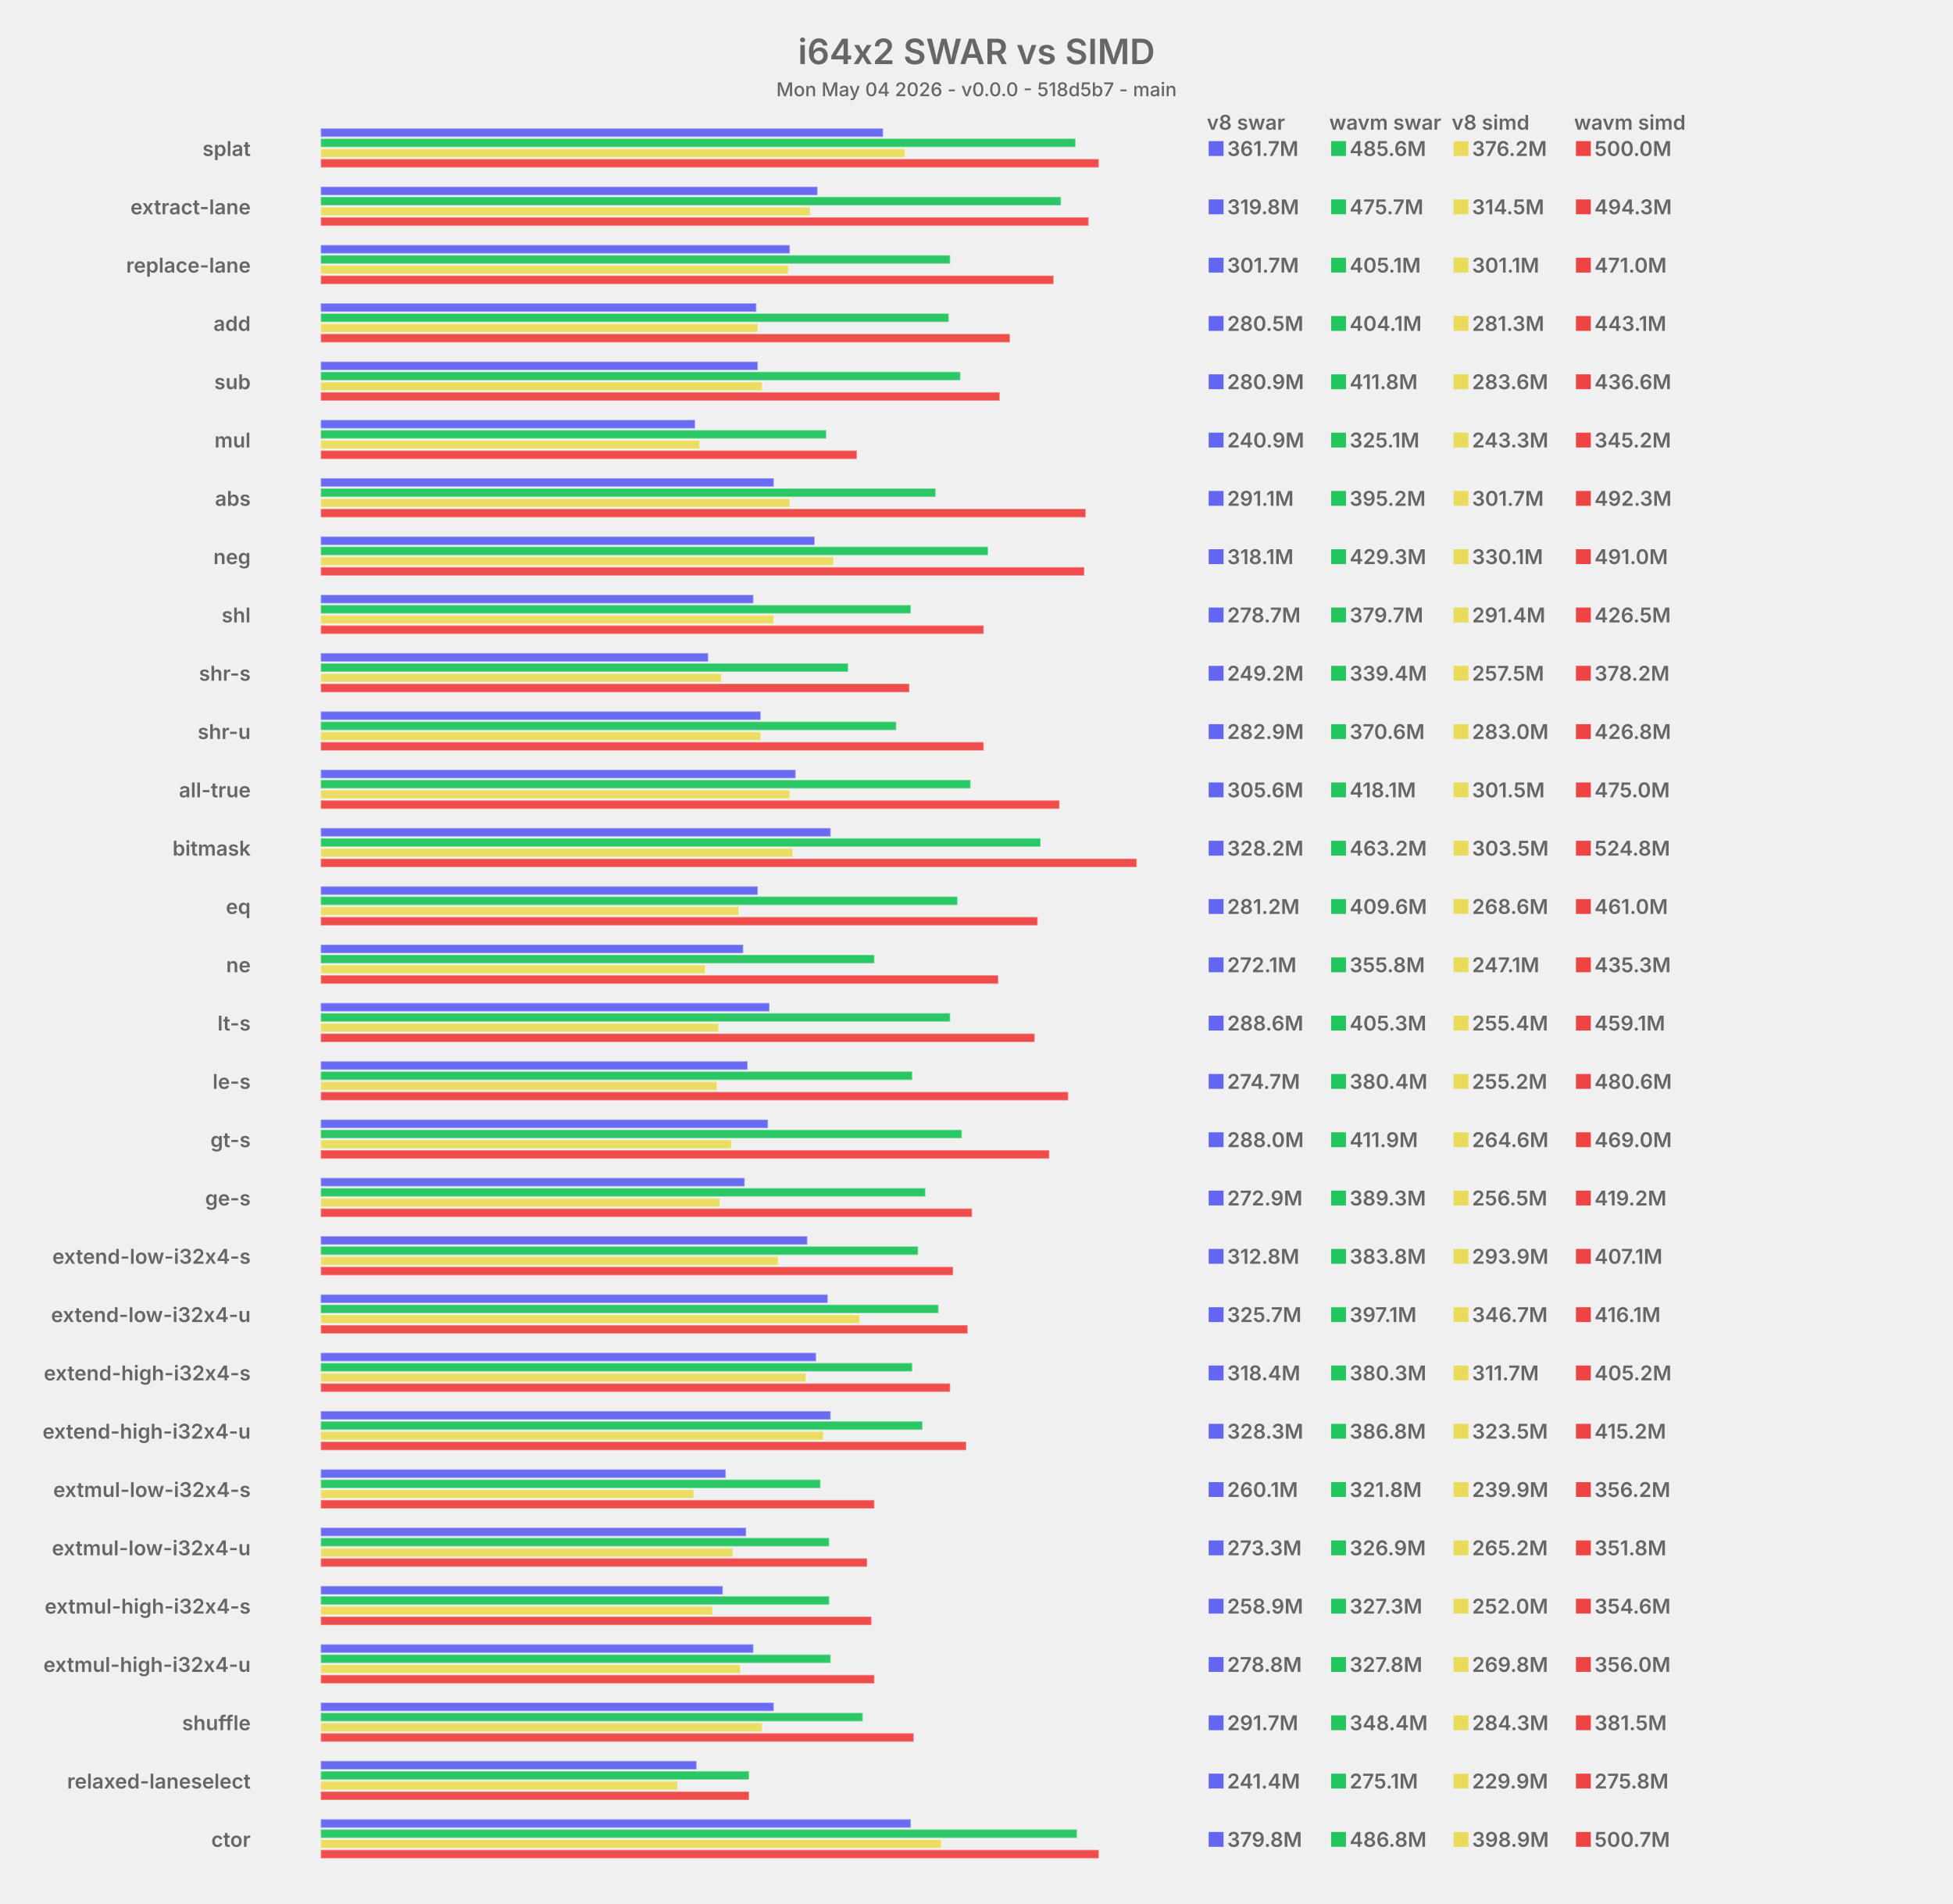
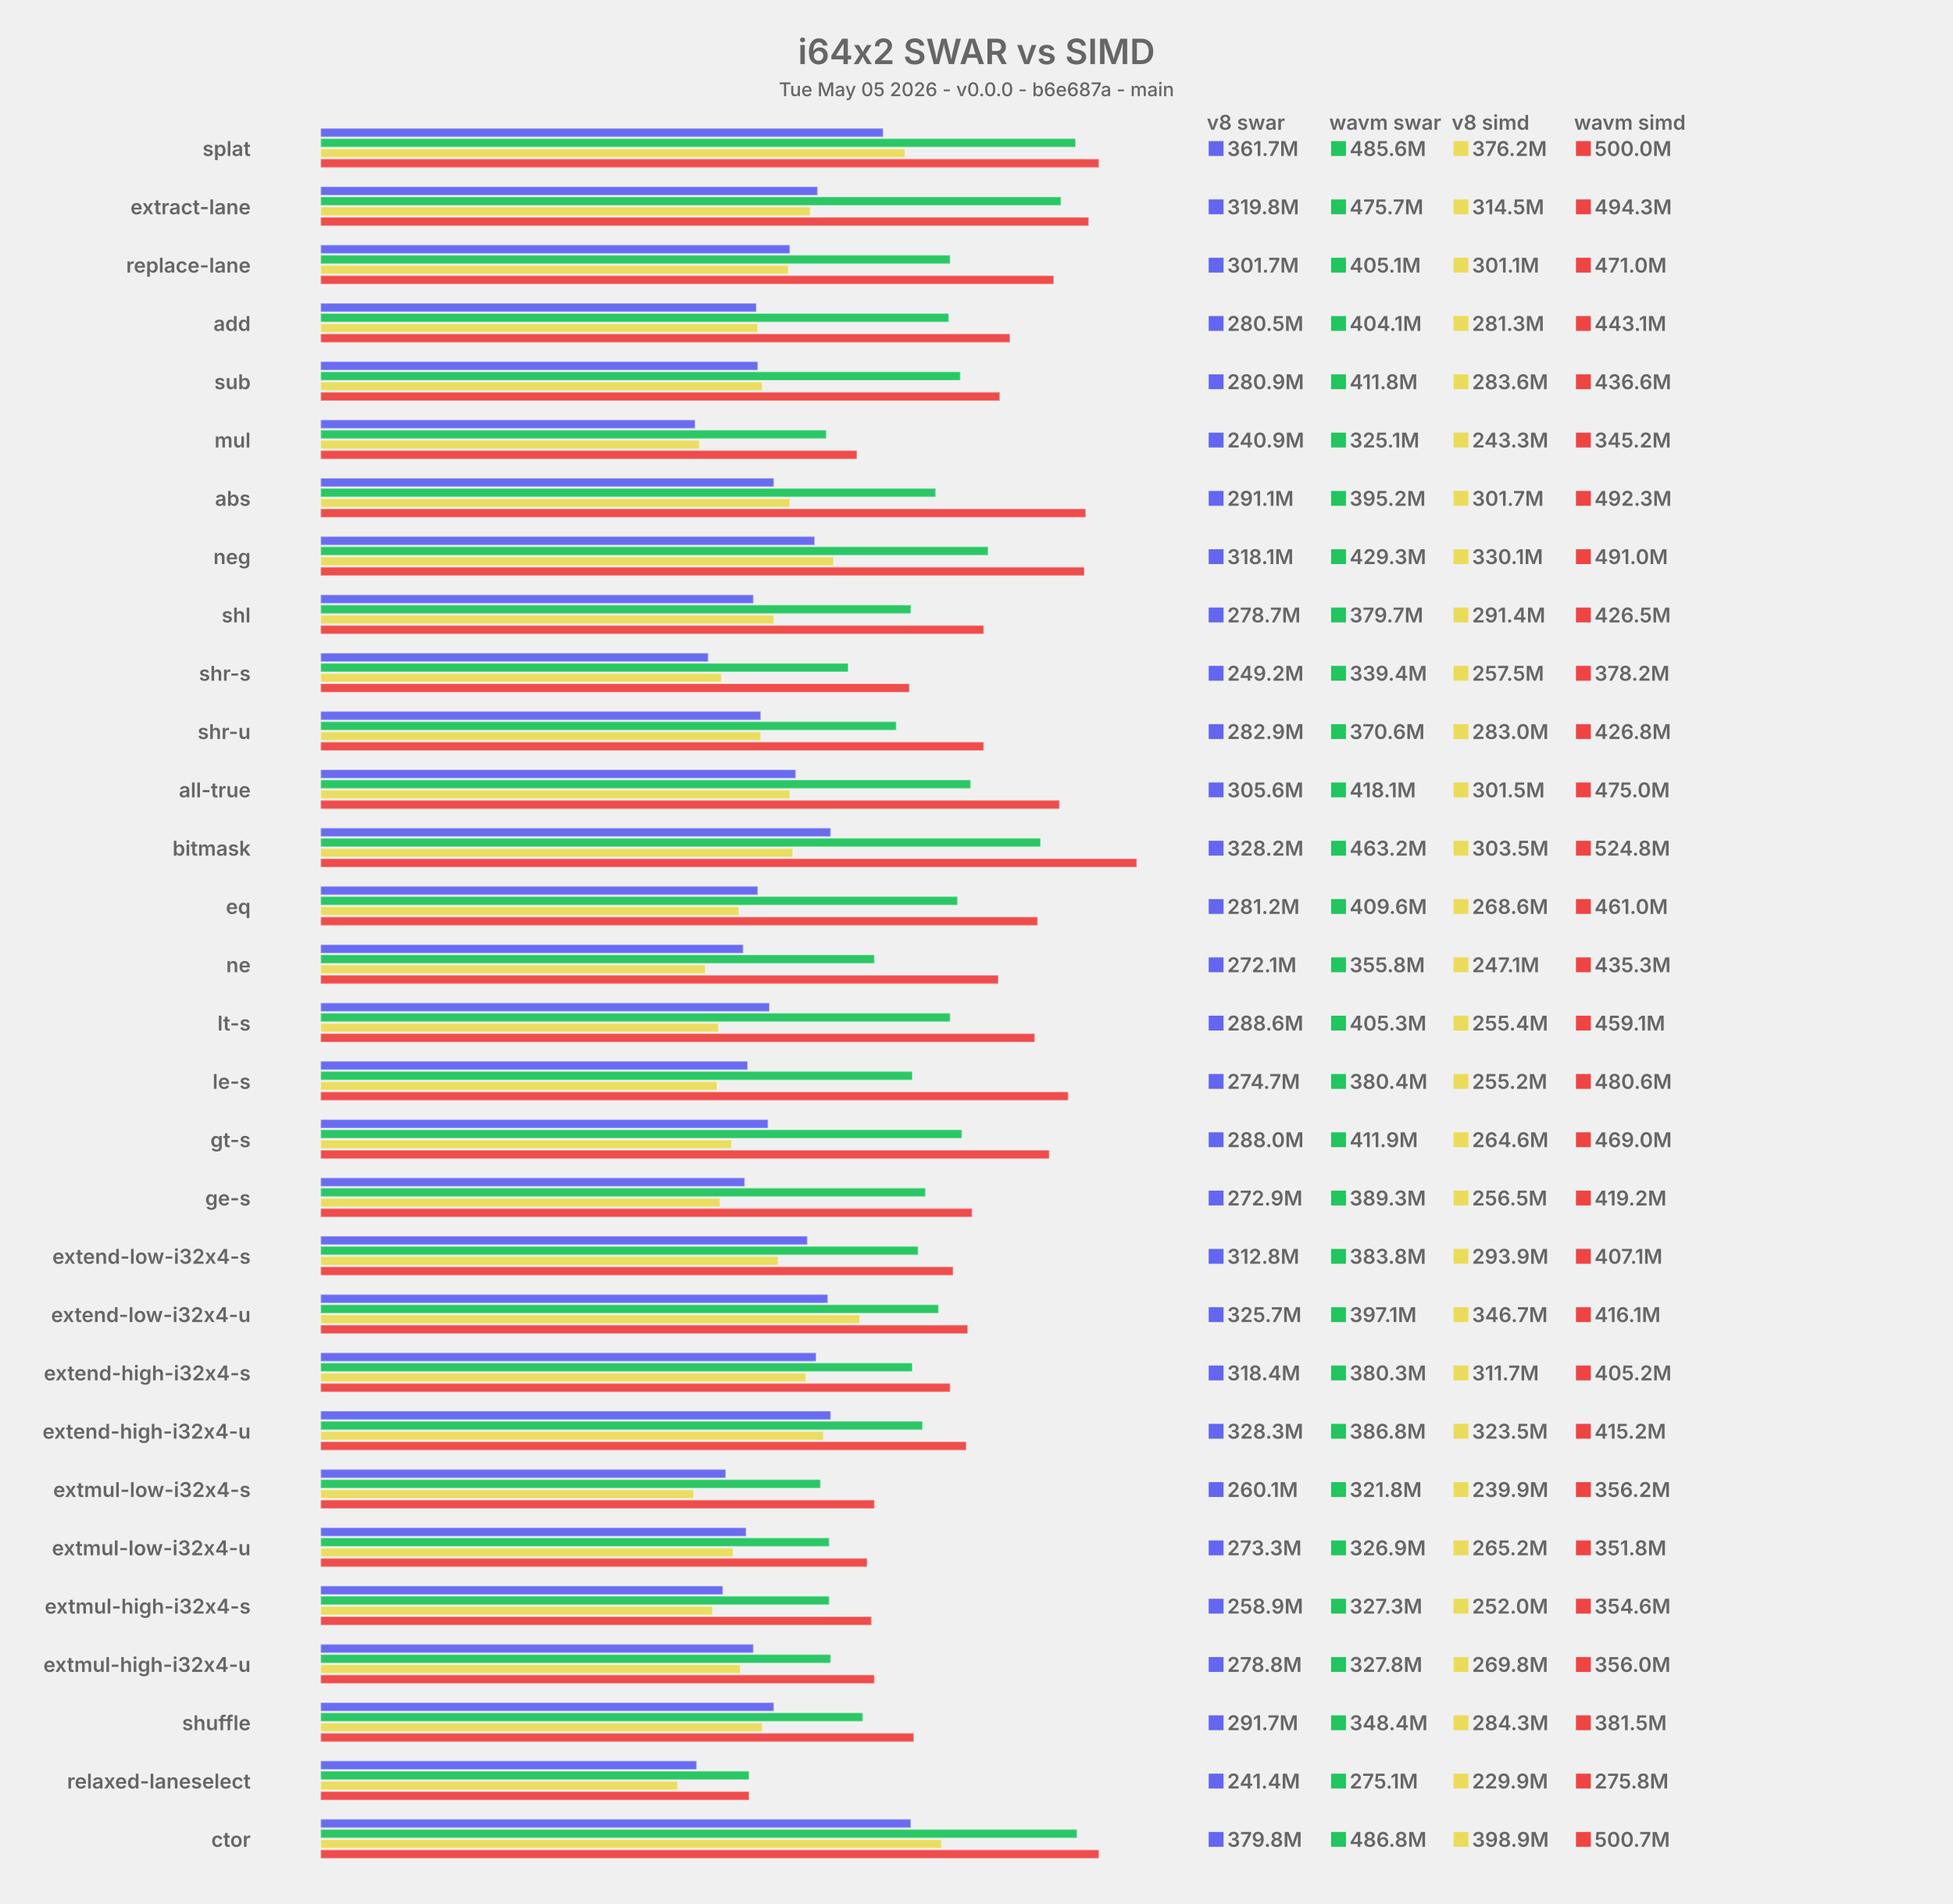
<svg xmlns="http://www.w3.org/2000/svg" width="1340" height="1306" viewBox="0 0 1340 1306">
  <rect x="0" y="0" width="1340" height="1306" fill="transparent" />
  <text x="670" y="44" text-anchor="middle" font-family="Inter, Arial, sans-serif" font-size="24" font-weight="600" fill="#666666">i64x2 SWAR vs SIMD</text>
-   <text x="670" y="66" text-anchor="middle" font-family="Inter, Arial, sans-serif" font-size="13" font-weight="500" fill="#666666">Mon May 04 2026 - v0.0.0 - 518d5b7 - main</text>
+   <text x="670" y="66" text-anchor="middle" font-family="Inter, Arial, sans-serif" font-size="13" font-weight="500" fill="#666666">Tue May 05 2026 - v0.0.0 - b6e687a - main</text>
  <text y="89" font-family="Inter, Arial, sans-serif" font-size="14" font-weight="600">
    <tspan x="828" fill="#666666">v8 swar</tspan>
    <tspan x="912" fill="#666666">wavm swar</tspan>
    <tspan x="996" fill="#666666">v8 simd</tspan>
    <tspan x="1080" fill="#666666">wavm simd</tspan>
  </text>
  <text x="172" y="107" text-anchor="end" font-family="Inter, Arial, sans-serif" font-size="14" font-weight="600" fill="#666666">splat</text>
  <rect x="220" y="88" width="386" height="6" fill="rgb(99,102,241)" opacity="0.95" stroke="#ffffff" stroke-opacity="0.35" stroke-width="1" />
  <rect x="220" y="95" width="518" height="6" fill="rgb(34,197,94)" opacity="0.95" stroke="#ffffff" stroke-opacity="0.35" stroke-width="1" />
  <rect x="220" y="102" width="401" height="6" fill="rgb(234,220,90)" opacity="0.95" stroke="#ffffff" stroke-opacity="0.35" stroke-width="1" />
  <rect x="220" y="109" width="534" height="6" fill="rgb(239,68,68)" opacity="0.95" stroke="#ffffff" stroke-opacity="0.35" stroke-width="1" />
  <text y="107" font-family="Inter, Arial, sans-serif" font-size="14" font-weight="600">
    <tspan x="828" fill="rgb(99,102,241)">■</tspan>
    <tspan x="842" fill="#666666">361.7M</tspan>
    <tspan x="912" fill="rgb(34,197,94)">■</tspan>
    <tspan x="926" fill="#666666">485.6M</tspan>
    <tspan x="996" fill="rgb(234,220,90)">■</tspan>
    <tspan x="1010" fill="#666666">376.2M</tspan>
    <tspan x="1080" fill="rgb(239,68,68)">■</tspan>
    <tspan x="1094" fill="#666666">500.0M</tspan>
  </text>
  <text x="172" y="147" text-anchor="end" font-family="Inter, Arial, sans-serif" font-size="14" font-weight="600" fill="#666666">extract-lane</text>
  <rect x="220" y="128" width="341" height="6" fill="rgb(99,102,241)" opacity="0.95" stroke="#ffffff" stroke-opacity="0.35" stroke-width="1" />
  <rect x="220" y="135" width="508" height="6" fill="rgb(34,197,94)" opacity="0.95" stroke="#ffffff" stroke-opacity="0.35" stroke-width="1" />
  <rect x="220" y="142" width="336" height="6" fill="rgb(234,220,90)" opacity="0.95" stroke="#ffffff" stroke-opacity="0.35" stroke-width="1" />
  <rect x="220" y="149" width="527" height="6" fill="rgb(239,68,68)" opacity="0.95" stroke="#ffffff" stroke-opacity="0.35" stroke-width="1" />
  <text y="147" font-family="Inter, Arial, sans-serif" font-size="14" font-weight="600">
    <tspan x="828" fill="rgb(99,102,241)">■</tspan>
    <tspan x="842" fill="#666666">319.8M</tspan>
    <tspan x="912" fill="rgb(34,197,94)">■</tspan>
    <tspan x="926" fill="#666666">475.7M</tspan>
    <tspan x="996" fill="rgb(234,220,90)">■</tspan>
    <tspan x="1010" fill="#666666">314.5M</tspan>
    <tspan x="1080" fill="rgb(239,68,68)">■</tspan>
    <tspan x="1094" fill="#666666">494.3M</tspan>
  </text>
  <text x="172" y="187" text-anchor="end" font-family="Inter, Arial, sans-serif" font-size="14" font-weight="600" fill="#666666">replace-lane</text>
  <rect x="220" y="168" width="322" height="6" fill="rgb(99,102,241)" opacity="0.95" stroke="#ffffff" stroke-opacity="0.35" stroke-width="1" />
  <rect x="220" y="175" width="432" height="6" fill="rgb(34,197,94)" opacity="0.95" stroke="#ffffff" stroke-opacity="0.35" stroke-width="1" />
  <rect x="220" y="182" width="321" height="6" fill="rgb(234,220,90)" opacity="0.95" stroke="#ffffff" stroke-opacity="0.35" stroke-width="1" />
  <rect x="220" y="189" width="503" height="6" fill="rgb(239,68,68)" opacity="0.95" stroke="#ffffff" stroke-opacity="0.35" stroke-width="1" />
  <text y="187" font-family="Inter, Arial, sans-serif" font-size="14" font-weight="600">
    <tspan x="828" fill="rgb(99,102,241)">■</tspan>
    <tspan x="842" fill="#666666">301.7M</tspan>
    <tspan x="912" fill="rgb(34,197,94)">■</tspan>
    <tspan x="926" fill="#666666">405.1M</tspan>
    <tspan x="996" fill="rgb(234,220,90)">■</tspan>
    <tspan x="1010" fill="#666666">301.1M</tspan>
    <tspan x="1080" fill="rgb(239,68,68)">■</tspan>
    <tspan x="1094" fill="#666666">471.0M</tspan>
  </text>
  <text x="172" y="227" text-anchor="end" font-family="Inter, Arial, sans-serif" font-size="14" font-weight="600" fill="#666666">add</text>
  <rect x="220" y="208" width="299" height="6" fill="rgb(99,102,241)" opacity="0.95" stroke="#ffffff" stroke-opacity="0.35" stroke-width="1" />
  <rect x="220" y="215" width="431" height="6" fill="rgb(34,197,94)" opacity="0.95" stroke="#ffffff" stroke-opacity="0.35" stroke-width="1" />
  <rect x="220" y="222" width="300" height="6" fill="rgb(234,220,90)" opacity="0.95" stroke="#ffffff" stroke-opacity="0.35" stroke-width="1" />
  <rect x="220" y="229" width="473" height="6" fill="rgb(239,68,68)" opacity="0.95" stroke="#ffffff" stroke-opacity="0.35" stroke-width="1" />
  <text y="227" font-family="Inter, Arial, sans-serif" font-size="14" font-weight="600">
    <tspan x="828" fill="rgb(99,102,241)">■</tspan>
    <tspan x="842" fill="#666666">280.5M</tspan>
    <tspan x="912" fill="rgb(34,197,94)">■</tspan>
    <tspan x="926" fill="#666666">404.1M</tspan>
    <tspan x="996" fill="rgb(234,220,90)">■</tspan>
    <tspan x="1010" fill="#666666">281.3M</tspan>
    <tspan x="1080" fill="rgb(239,68,68)">■</tspan>
    <tspan x="1094" fill="#666666">443.1M</tspan>
  </text>
  <text x="172" y="267" text-anchor="end" font-family="Inter, Arial, sans-serif" font-size="14" font-weight="600" fill="#666666">sub</text>
  <rect x="220" y="248" width="300" height="6" fill="rgb(99,102,241)" opacity="0.95" stroke="#ffffff" stroke-opacity="0.35" stroke-width="1" />
  <rect x="220" y="255" width="439" height="6" fill="rgb(34,197,94)" opacity="0.95" stroke="#ffffff" stroke-opacity="0.35" stroke-width="1" />
  <rect x="220" y="262" width="303" height="6" fill="rgb(234,220,90)" opacity="0.95" stroke="#ffffff" stroke-opacity="0.35" stroke-width="1" />
  <rect x="220" y="269" width="466" height="6" fill="rgb(239,68,68)" opacity="0.95" stroke="#ffffff" stroke-opacity="0.35" stroke-width="1" />
  <text y="267" font-family="Inter, Arial, sans-serif" font-size="14" font-weight="600">
    <tspan x="828" fill="rgb(99,102,241)">■</tspan>
    <tspan x="842" fill="#666666">280.9M</tspan>
    <tspan x="912" fill="rgb(34,197,94)">■</tspan>
    <tspan x="926" fill="#666666">411.8M</tspan>
    <tspan x="996" fill="rgb(234,220,90)">■</tspan>
    <tspan x="1010" fill="#666666">283.6M</tspan>
    <tspan x="1080" fill="rgb(239,68,68)">■</tspan>
    <tspan x="1094" fill="#666666">436.6M</tspan>
  </text>
  <text x="172" y="307" text-anchor="end" font-family="Inter, Arial, sans-serif" font-size="14" font-weight="600" fill="#666666">mul</text>
  <rect x="220" y="288" width="257" height="6" fill="rgb(99,102,241)" opacity="0.95" stroke="#ffffff" stroke-opacity="0.35" stroke-width="1" />
  <rect x="220" y="295" width="347" height="6" fill="rgb(34,197,94)" opacity="0.95" stroke="#ffffff" stroke-opacity="0.35" stroke-width="1" />
  <rect x="220" y="302" width="260" height="6" fill="rgb(234,220,90)" opacity="0.95" stroke="#ffffff" stroke-opacity="0.35" stroke-width="1" />
  <rect x="220" y="309" width="368" height="6" fill="rgb(239,68,68)" opacity="0.95" stroke="#ffffff" stroke-opacity="0.35" stroke-width="1" />
  <text y="307" font-family="Inter, Arial, sans-serif" font-size="14" font-weight="600">
    <tspan x="828" fill="rgb(99,102,241)">■</tspan>
    <tspan x="842" fill="#666666">240.9M</tspan>
    <tspan x="912" fill="rgb(34,197,94)">■</tspan>
    <tspan x="926" fill="#666666">325.1M</tspan>
    <tspan x="996" fill="rgb(234,220,90)">■</tspan>
    <tspan x="1010" fill="#666666">243.3M</tspan>
    <tspan x="1080" fill="rgb(239,68,68)">■</tspan>
    <tspan x="1094" fill="#666666">345.2M</tspan>
  </text>
  <text x="172" y="347" text-anchor="end" font-family="Inter, Arial, sans-serif" font-size="14" font-weight="600" fill="#666666">abs</text>
  <rect x="220" y="328" width="311" height="6" fill="rgb(99,102,241)" opacity="0.95" stroke="#ffffff" stroke-opacity="0.35" stroke-width="1" />
  <rect x="220" y="335" width="422" height="6" fill="rgb(34,197,94)" opacity="0.95" stroke="#ffffff" stroke-opacity="0.35" stroke-width="1" />
  <rect x="220" y="342" width="322" height="6" fill="rgb(234,220,90)" opacity="0.95" stroke="#ffffff" stroke-opacity="0.35" stroke-width="1" />
  <rect x="220" y="349" width="525" height="6" fill="rgb(239,68,68)" opacity="0.95" stroke="#ffffff" stroke-opacity="0.35" stroke-width="1" />
  <text y="347" font-family="Inter, Arial, sans-serif" font-size="14" font-weight="600">
    <tspan x="828" fill="rgb(99,102,241)">■</tspan>
    <tspan x="842" fill="#666666">291.1M</tspan>
    <tspan x="912" fill="rgb(34,197,94)">■</tspan>
    <tspan x="926" fill="#666666">395.2M</tspan>
    <tspan x="996" fill="rgb(234,220,90)">■</tspan>
    <tspan x="1010" fill="#666666">301.7M</tspan>
    <tspan x="1080" fill="rgb(239,68,68)">■</tspan>
    <tspan x="1094" fill="#666666">492.3M</tspan>
  </text>
  <text x="172" y="387" text-anchor="end" font-family="Inter, Arial, sans-serif" font-size="14" font-weight="600" fill="#666666">neg</text>
  <rect x="220" y="368" width="339" height="6" fill="rgb(99,102,241)" opacity="0.95" stroke="#ffffff" stroke-opacity="0.35" stroke-width="1" />
  <rect x="220" y="375" width="458" height="6" fill="rgb(34,197,94)" opacity="0.95" stroke="#ffffff" stroke-opacity="0.35" stroke-width="1" />
  <rect x="220" y="382" width="352" height="6" fill="rgb(234,220,90)" opacity="0.95" stroke="#ffffff" stroke-opacity="0.35" stroke-width="1" />
  <rect x="220" y="389" width="524" height="6" fill="rgb(239,68,68)" opacity="0.95" stroke="#ffffff" stroke-opacity="0.35" stroke-width="1" />
  <text y="387" font-family="Inter, Arial, sans-serif" font-size="14" font-weight="600">
    <tspan x="828" fill="rgb(99,102,241)">■</tspan>
    <tspan x="842" fill="#666666">318.1M</tspan>
    <tspan x="912" fill="rgb(34,197,94)">■</tspan>
    <tspan x="926" fill="#666666">429.3M</tspan>
    <tspan x="996" fill="rgb(234,220,90)">■</tspan>
    <tspan x="1010" fill="#666666">330.1M</tspan>
    <tspan x="1080" fill="rgb(239,68,68)">■</tspan>
    <tspan x="1094" fill="#666666">491.0M</tspan>
  </text>
  <text x="172" y="427" text-anchor="end" font-family="Inter, Arial, sans-serif" font-size="14" font-weight="600" fill="#666666">shl</text>
  <rect x="220" y="408" width="297" height="6" fill="rgb(99,102,241)" opacity="0.95" stroke="#ffffff" stroke-opacity="0.35" stroke-width="1" />
  <rect x="220" y="415" width="405" height="6" fill="rgb(34,197,94)" opacity="0.95" stroke="#ffffff" stroke-opacity="0.35" stroke-width="1" />
  <rect x="220" y="422" width="311" height="6" fill="rgb(234,220,90)" opacity="0.95" stroke="#ffffff" stroke-opacity="0.35" stroke-width="1" />
  <rect x="220" y="429" width="455" height="6" fill="rgb(239,68,68)" opacity="0.95" stroke="#ffffff" stroke-opacity="0.35" stroke-width="1" />
  <text y="427" font-family="Inter, Arial, sans-serif" font-size="14" font-weight="600">
    <tspan x="828" fill="rgb(99,102,241)">■</tspan>
    <tspan x="842" fill="#666666">278.7M</tspan>
    <tspan x="912" fill="rgb(34,197,94)">■</tspan>
    <tspan x="926" fill="#666666">379.7M</tspan>
    <tspan x="996" fill="rgb(234,220,90)">■</tspan>
    <tspan x="1010" fill="#666666">291.4M</tspan>
    <tspan x="1080" fill="rgb(239,68,68)">■</tspan>
    <tspan x="1094" fill="#666666">426.5M</tspan>
  </text>
  <text x="172" y="467" text-anchor="end" font-family="Inter, Arial, sans-serif" font-size="14" font-weight="600" fill="#666666">shr-s</text>
  <rect x="220" y="448" width="266" height="6" fill="rgb(99,102,241)" opacity="0.95" stroke="#ffffff" stroke-opacity="0.35" stroke-width="1" />
  <rect x="220" y="455" width="362" height="6" fill="rgb(34,197,94)" opacity="0.95" stroke="#ffffff" stroke-opacity="0.35" stroke-width="1" />
  <rect x="220" y="462" width="275" height="6" fill="rgb(234,220,90)" opacity="0.95" stroke="#ffffff" stroke-opacity="0.35" stroke-width="1" />
  <rect x="220" y="469" width="404" height="6" fill="rgb(239,68,68)" opacity="0.95" stroke="#ffffff" stroke-opacity="0.35" stroke-width="1" />
  <text y="467" font-family="Inter, Arial, sans-serif" font-size="14" font-weight="600">
    <tspan x="828" fill="rgb(99,102,241)">■</tspan>
    <tspan x="842" fill="#666666">249.2M</tspan>
    <tspan x="912" fill="rgb(34,197,94)">■</tspan>
    <tspan x="926" fill="#666666">339.4M</tspan>
    <tspan x="996" fill="rgb(234,220,90)">■</tspan>
    <tspan x="1010" fill="#666666">257.5M</tspan>
    <tspan x="1080" fill="rgb(239,68,68)">■</tspan>
    <tspan x="1094" fill="#666666">378.2M</tspan>
  </text>
  <text x="172" y="507" text-anchor="end" font-family="Inter, Arial, sans-serif" font-size="14" font-weight="600" fill="#666666">shr-u</text>
  <rect x="220" y="488" width="302" height="6" fill="rgb(99,102,241)" opacity="0.95" stroke="#ffffff" stroke-opacity="0.35" stroke-width="1" />
  <rect x="220" y="495" width="395" height="6" fill="rgb(34,197,94)" opacity="0.95" stroke="#ffffff" stroke-opacity="0.35" stroke-width="1" />
  <rect x="220" y="502" width="302" height="6" fill="rgb(234,220,90)" opacity="0.95" stroke="#ffffff" stroke-opacity="0.35" stroke-width="1" />
  <rect x="220" y="509" width="455" height="6" fill="rgb(239,68,68)" opacity="0.95" stroke="#ffffff" stroke-opacity="0.35" stroke-width="1" />
  <text y="507" font-family="Inter, Arial, sans-serif" font-size="14" font-weight="600">
    <tspan x="828" fill="rgb(99,102,241)">■</tspan>
    <tspan x="842" fill="#666666">282.9M</tspan>
    <tspan x="912" fill="rgb(34,197,94)">■</tspan>
    <tspan x="926" fill="#666666">370.6M</tspan>
    <tspan x="996" fill="rgb(234,220,90)">■</tspan>
    <tspan x="1010" fill="#666666">283.0M</tspan>
    <tspan x="1080" fill="rgb(239,68,68)">■</tspan>
    <tspan x="1094" fill="#666666">426.8M</tspan>
  </text>
  <text x="172" y="547" text-anchor="end" font-family="Inter, Arial, sans-serif" font-size="14" font-weight="600" fill="#666666">all-true</text>
  <rect x="220" y="528" width="326" height="6" fill="rgb(99,102,241)" opacity="0.95" stroke="#ffffff" stroke-opacity="0.35" stroke-width="1" />
  <rect x="220" y="535" width="446" height="6" fill="rgb(34,197,94)" opacity="0.95" stroke="#ffffff" stroke-opacity="0.35" stroke-width="1" />
  <rect x="220" y="542" width="322" height="6" fill="rgb(234,220,90)" opacity="0.95" stroke="#ffffff" stroke-opacity="0.35" stroke-width="1" />
  <rect x="220" y="549" width="507" height="6" fill="rgb(239,68,68)" opacity="0.95" stroke="#ffffff" stroke-opacity="0.35" stroke-width="1" />
  <text y="547" font-family="Inter, Arial, sans-serif" font-size="14" font-weight="600">
    <tspan x="828" fill="rgb(99,102,241)">■</tspan>
    <tspan x="842" fill="#666666">305.6M</tspan>
    <tspan x="912" fill="rgb(34,197,94)">■</tspan>
    <tspan x="926" fill="#666666">418.1M</tspan>
    <tspan x="996" fill="rgb(234,220,90)">■</tspan>
    <tspan x="1010" fill="#666666">301.5M</tspan>
    <tspan x="1080" fill="rgb(239,68,68)">■</tspan>
    <tspan x="1094" fill="#666666">475.0M</tspan>
  </text>
  <text x="172" y="587" text-anchor="end" font-family="Inter, Arial, sans-serif" font-size="14" font-weight="600" fill="#666666">bitmask</text>
  <rect x="220" y="568" width="350" height="6" fill="rgb(99,102,241)" opacity="0.95" stroke="#ffffff" stroke-opacity="0.35" stroke-width="1" />
  <rect x="220" y="575" width="494" height="6" fill="rgb(34,197,94)" opacity="0.95" stroke="#ffffff" stroke-opacity="0.35" stroke-width="1" />
  <rect x="220" y="582" width="324" height="6" fill="rgb(234,220,90)" opacity="0.95" stroke="#ffffff" stroke-opacity="0.35" stroke-width="1" />
  <rect x="220" y="589" width="560" height="6" fill="rgb(239,68,68)" opacity="0.95" stroke="#ffffff" stroke-opacity="0.35" stroke-width="1" />
  <text y="587" font-family="Inter, Arial, sans-serif" font-size="14" font-weight="600">
    <tspan x="828" fill="rgb(99,102,241)">■</tspan>
    <tspan x="842" fill="#666666">328.2M</tspan>
    <tspan x="912" fill="rgb(34,197,94)">■</tspan>
    <tspan x="926" fill="#666666">463.2M</tspan>
    <tspan x="996" fill="rgb(234,220,90)">■</tspan>
    <tspan x="1010" fill="#666666">303.5M</tspan>
    <tspan x="1080" fill="rgb(239,68,68)">■</tspan>
    <tspan x="1094" fill="#666666">524.8M</tspan>
  </text>
  <text x="172" y="627" text-anchor="end" font-family="Inter, Arial, sans-serif" font-size="14" font-weight="600" fill="#666666">eq</text>
  <rect x="220" y="608" width="300" height="6" fill="rgb(99,102,241)" opacity="0.95" stroke="#ffffff" stroke-opacity="0.35" stroke-width="1" />
  <rect x="220" y="615" width="437" height="6" fill="rgb(34,197,94)" opacity="0.95" stroke="#ffffff" stroke-opacity="0.35" stroke-width="1" />
  <rect x="220" y="622" width="287" height="6" fill="rgb(234,220,90)" opacity="0.95" stroke="#ffffff" stroke-opacity="0.35" stroke-width="1" />
  <rect x="220" y="629" width="492" height="6" fill="rgb(239,68,68)" opacity="0.95" stroke="#ffffff" stroke-opacity="0.35" stroke-width="1" />
  <text y="627" font-family="Inter, Arial, sans-serif" font-size="14" font-weight="600">
    <tspan x="828" fill="rgb(99,102,241)">■</tspan>
    <tspan x="842" fill="#666666">281.2M</tspan>
    <tspan x="912" fill="rgb(34,197,94)">■</tspan>
    <tspan x="926" fill="#666666">409.6M</tspan>
    <tspan x="996" fill="rgb(234,220,90)">■</tspan>
    <tspan x="1010" fill="#666666">268.6M</tspan>
    <tspan x="1080" fill="rgb(239,68,68)">■</tspan>
    <tspan x="1094" fill="#666666">461.0M</tspan>
  </text>
  <text x="172" y="667" text-anchor="end" font-family="Inter, Arial, sans-serif" font-size="14" font-weight="600" fill="#666666">ne</text>
  <rect x="220" y="648" width="290" height="6" fill="rgb(99,102,241)" opacity="0.95" stroke="#ffffff" stroke-opacity="0.35" stroke-width="1" />
  <rect x="220" y="655" width="380" height="6" fill="rgb(34,197,94)" opacity="0.95" stroke="#ffffff" stroke-opacity="0.35" stroke-width="1" />
  <rect x="220" y="662" width="264" height="6" fill="rgb(234,220,90)" opacity="0.95" stroke="#ffffff" stroke-opacity="0.35" stroke-width="1" />
  <rect x="220" y="669" width="465" height="6" fill="rgb(239,68,68)" opacity="0.95" stroke="#ffffff" stroke-opacity="0.35" stroke-width="1" />
  <text y="667" font-family="Inter, Arial, sans-serif" font-size="14" font-weight="600">
    <tspan x="828" fill="rgb(99,102,241)">■</tspan>
    <tspan x="842" fill="#666666">272.1M</tspan>
    <tspan x="912" fill="rgb(34,197,94)">■</tspan>
    <tspan x="926" fill="#666666">355.8M</tspan>
    <tspan x="996" fill="rgb(234,220,90)">■</tspan>
    <tspan x="1010" fill="#666666">247.1M</tspan>
    <tspan x="1080" fill="rgb(239,68,68)">■</tspan>
    <tspan x="1094" fill="#666666">435.3M</tspan>
  </text>
  <text x="172" y="707" text-anchor="end" font-family="Inter, Arial, sans-serif" font-size="14" font-weight="600" fill="#666666">lt-s</text>
  <rect x="220" y="688" width="308" height="6" fill="rgb(99,102,241)" opacity="0.95" stroke="#ffffff" stroke-opacity="0.35" stroke-width="1" />
  <rect x="220" y="695" width="432" height="6" fill="rgb(34,197,94)" opacity="0.95" stroke="#ffffff" stroke-opacity="0.35" stroke-width="1" />
  <rect x="220" y="702" width="273" height="6" fill="rgb(234,220,90)" opacity="0.95" stroke="#ffffff" stroke-opacity="0.35" stroke-width="1" />
  <rect x="220" y="709" width="490" height="6" fill="rgb(239,68,68)" opacity="0.95" stroke="#ffffff" stroke-opacity="0.35" stroke-width="1" />
  <text y="707" font-family="Inter, Arial, sans-serif" font-size="14" font-weight="600">
    <tspan x="828" fill="rgb(99,102,241)">■</tspan>
    <tspan x="842" fill="#666666">288.6M</tspan>
    <tspan x="912" fill="rgb(34,197,94)">■</tspan>
    <tspan x="926" fill="#666666">405.3M</tspan>
    <tspan x="996" fill="rgb(234,220,90)">■</tspan>
    <tspan x="1010" fill="#666666">255.4M</tspan>
    <tspan x="1080" fill="rgb(239,68,68)">■</tspan>
    <tspan x="1094" fill="#666666">459.1M</tspan>
  </text>
  <text x="172" y="747" text-anchor="end" font-family="Inter, Arial, sans-serif" font-size="14" font-weight="600" fill="#666666">le-s</text>
  <rect x="220" y="728" width="293" height="6" fill="rgb(99,102,241)" opacity="0.95" stroke="#ffffff" stroke-opacity="0.35" stroke-width="1" />
  <rect x="220" y="735" width="406" height="6" fill="rgb(34,197,94)" opacity="0.95" stroke="#ffffff" stroke-opacity="0.35" stroke-width="1" />
  <rect x="220" y="742" width="272" height="6" fill="rgb(234,220,90)" opacity="0.95" stroke="#ffffff" stroke-opacity="0.35" stroke-width="1" />
  <rect x="220" y="749" width="513" height="6" fill="rgb(239,68,68)" opacity="0.95" stroke="#ffffff" stroke-opacity="0.35" stroke-width="1" />
  <text y="747" font-family="Inter, Arial, sans-serif" font-size="14" font-weight="600">
    <tspan x="828" fill="rgb(99,102,241)">■</tspan>
    <tspan x="842" fill="#666666">274.7M</tspan>
    <tspan x="912" fill="rgb(34,197,94)">■</tspan>
    <tspan x="926" fill="#666666">380.4M</tspan>
    <tspan x="996" fill="rgb(234,220,90)">■</tspan>
    <tspan x="1010" fill="#666666">255.2M</tspan>
    <tspan x="1080" fill="rgb(239,68,68)">■</tspan>
    <tspan x="1094" fill="#666666">480.6M</tspan>
  </text>
  <text x="172" y="787" text-anchor="end" font-family="Inter, Arial, sans-serif" font-size="14" font-weight="600" fill="#666666">gt-s</text>
  <rect x="220" y="768" width="307" height="6" fill="rgb(99,102,241)" opacity="0.95" stroke="#ffffff" stroke-opacity="0.35" stroke-width="1" />
  <rect x="220" y="775" width="440" height="6" fill="rgb(34,197,94)" opacity="0.95" stroke="#ffffff" stroke-opacity="0.35" stroke-width="1" />
  <rect x="220" y="782" width="282" height="6" fill="rgb(234,220,90)" opacity="0.95" stroke="#ffffff" stroke-opacity="0.35" stroke-width="1" />
  <rect x="220" y="789" width="500" height="6" fill="rgb(239,68,68)" opacity="0.95" stroke="#ffffff" stroke-opacity="0.35" stroke-width="1" />
  <text y="787" font-family="Inter, Arial, sans-serif" font-size="14" font-weight="600">
    <tspan x="828" fill="rgb(99,102,241)">■</tspan>
    <tspan x="842" fill="#666666">288.0M</tspan>
    <tspan x="912" fill="rgb(34,197,94)">■</tspan>
    <tspan x="926" fill="#666666">411.9M</tspan>
    <tspan x="996" fill="rgb(234,220,90)">■</tspan>
    <tspan x="1010" fill="#666666">264.6M</tspan>
    <tspan x="1080" fill="rgb(239,68,68)">■</tspan>
    <tspan x="1094" fill="#666666">469.0M</tspan>
  </text>
  <text x="172" y="827" text-anchor="end" font-family="Inter, Arial, sans-serif" font-size="14" font-weight="600" fill="#666666">ge-s</text>
  <rect x="220" y="808" width="291" height="6" fill="rgb(99,102,241)" opacity="0.95" stroke="#ffffff" stroke-opacity="0.35" stroke-width="1" />
  <rect x="220" y="815" width="415" height="6" fill="rgb(34,197,94)" opacity="0.95" stroke="#ffffff" stroke-opacity="0.35" stroke-width="1" />
  <rect x="220" y="822" width="274" height="6" fill="rgb(234,220,90)" opacity="0.95" stroke="#ffffff" stroke-opacity="0.35" stroke-width="1" />
  <rect x="220" y="829" width="447" height="6" fill="rgb(239,68,68)" opacity="0.95" stroke="#ffffff" stroke-opacity="0.35" stroke-width="1" />
  <text y="827" font-family="Inter, Arial, sans-serif" font-size="14" font-weight="600">
    <tspan x="828" fill="rgb(99,102,241)">■</tspan>
    <tspan x="842" fill="#666666">272.9M</tspan>
    <tspan x="912" fill="rgb(34,197,94)">■</tspan>
    <tspan x="926" fill="#666666">389.3M</tspan>
    <tspan x="996" fill="rgb(234,220,90)">■</tspan>
    <tspan x="1010" fill="#666666">256.5M</tspan>
    <tspan x="1080" fill="rgb(239,68,68)">■</tspan>
    <tspan x="1094" fill="#666666">419.2M</tspan>
  </text>
  <text x="172" y="867" text-anchor="end" font-family="Inter, Arial, sans-serif" font-size="14" font-weight="600" fill="#666666">extend-low-i32x4-s</text>
  <rect x="220" y="848" width="334" height="6" fill="rgb(99,102,241)" opacity="0.95" stroke="#ffffff" stroke-opacity="0.35" stroke-width="1" />
  <rect x="220" y="855" width="410" height="6" fill="rgb(34,197,94)" opacity="0.95" stroke="#ffffff" stroke-opacity="0.35" stroke-width="1" />
  <rect x="220" y="862" width="314" height="6" fill="rgb(234,220,90)" opacity="0.95" stroke="#ffffff" stroke-opacity="0.35" stroke-width="1" />
  <rect x="220" y="869" width="434" height="6" fill="rgb(239,68,68)" opacity="0.95" stroke="#ffffff" stroke-opacity="0.35" stroke-width="1" />
  <text y="867" font-family="Inter, Arial, sans-serif" font-size="14" font-weight="600">
    <tspan x="828" fill="rgb(99,102,241)">■</tspan>
    <tspan x="842" fill="#666666">312.8M</tspan>
    <tspan x="912" fill="rgb(34,197,94)">■</tspan>
    <tspan x="926" fill="#666666">383.8M</tspan>
    <tspan x="996" fill="rgb(234,220,90)">■</tspan>
    <tspan x="1010" fill="#666666">293.9M</tspan>
    <tspan x="1080" fill="rgb(239,68,68)">■</tspan>
    <tspan x="1094" fill="#666666">407.1M</tspan>
  </text>
  <text x="172" y="907" text-anchor="end" font-family="Inter, Arial, sans-serif" font-size="14" font-weight="600" fill="#666666">extend-low-i32x4-u</text>
  <rect x="220" y="888" width="348" height="6" fill="rgb(99,102,241)" opacity="0.95" stroke="#ffffff" stroke-opacity="0.35" stroke-width="1" />
  <rect x="220" y="895" width="424" height="6" fill="rgb(34,197,94)" opacity="0.95" stroke="#ffffff" stroke-opacity="0.35" stroke-width="1" />
  <rect x="220" y="902" width="370" height="6" fill="rgb(234,220,90)" opacity="0.95" stroke="#ffffff" stroke-opacity="0.35" stroke-width="1" />
  <rect x="220" y="909" width="444" height="6" fill="rgb(239,68,68)" opacity="0.95" stroke="#ffffff" stroke-opacity="0.35" stroke-width="1" />
  <text y="907" font-family="Inter, Arial, sans-serif" font-size="14" font-weight="600">
    <tspan x="828" fill="rgb(99,102,241)">■</tspan>
    <tspan x="842" fill="#666666">325.7M</tspan>
    <tspan x="912" fill="rgb(34,197,94)">■</tspan>
    <tspan x="926" fill="#666666">397.1M</tspan>
    <tspan x="996" fill="rgb(234,220,90)">■</tspan>
    <tspan x="1010" fill="#666666">346.7M</tspan>
    <tspan x="1080" fill="rgb(239,68,68)">■</tspan>
    <tspan x="1094" fill="#666666">416.1M</tspan>
  </text>
  <text x="172" y="947" text-anchor="end" font-family="Inter, Arial, sans-serif" font-size="14" font-weight="600" fill="#666666">extend-high-i32x4-s</text>
  <rect x="220" y="928" width="340" height="6" fill="rgb(99,102,241)" opacity="0.95" stroke="#ffffff" stroke-opacity="0.35" stroke-width="1" />
  <rect x="220" y="935" width="406" height="6" fill="rgb(34,197,94)" opacity="0.95" stroke="#ffffff" stroke-opacity="0.35" stroke-width="1" />
  <rect x="220" y="942" width="333" height="6" fill="rgb(234,220,90)" opacity="0.95" stroke="#ffffff" stroke-opacity="0.35" stroke-width="1" />
  <rect x="220" y="949" width="432" height="6" fill="rgb(239,68,68)" opacity="0.95" stroke="#ffffff" stroke-opacity="0.35" stroke-width="1" />
  <text y="947" font-family="Inter, Arial, sans-serif" font-size="14" font-weight="600">
    <tspan x="828" fill="rgb(99,102,241)">■</tspan>
    <tspan x="842" fill="#666666">318.4M</tspan>
    <tspan x="912" fill="rgb(34,197,94)">■</tspan>
    <tspan x="926" fill="#666666">380.3M</tspan>
    <tspan x="996" fill="rgb(234,220,90)">■</tspan>
    <tspan x="1010" fill="#666666">311.7M</tspan>
    <tspan x="1080" fill="rgb(239,68,68)">■</tspan>
    <tspan x="1094" fill="#666666">405.2M</tspan>
  </text>
  <text x="172" y="987" text-anchor="end" font-family="Inter, Arial, sans-serif" font-size="14" font-weight="600" fill="#666666">extend-high-i32x4-u</text>
  <rect x="220" y="968" width="350" height="6" fill="rgb(99,102,241)" opacity="0.95" stroke="#ffffff" stroke-opacity="0.35" stroke-width="1" />
  <rect x="220" y="975" width="413" height="6" fill="rgb(34,197,94)" opacity="0.95" stroke="#ffffff" stroke-opacity="0.35" stroke-width="1" />
  <rect x="220" y="982" width="345" height="6" fill="rgb(234,220,90)" opacity="0.95" stroke="#ffffff" stroke-opacity="0.35" stroke-width="1" />
  <rect x="220" y="989" width="443" height="6" fill="rgb(239,68,68)" opacity="0.95" stroke="#ffffff" stroke-opacity="0.35" stroke-width="1" />
  <text y="987" font-family="Inter, Arial, sans-serif" font-size="14" font-weight="600">
    <tspan x="828" fill="rgb(99,102,241)">■</tspan>
    <tspan x="842" fill="#666666">328.3M</tspan>
    <tspan x="912" fill="rgb(34,197,94)">■</tspan>
    <tspan x="926" fill="#666666">386.8M</tspan>
    <tspan x="996" fill="rgb(234,220,90)">■</tspan>
    <tspan x="1010" fill="#666666">323.5M</tspan>
    <tspan x="1080" fill="rgb(239,68,68)">■</tspan>
    <tspan x="1094" fill="#666666">415.2M</tspan>
  </text>
  <text x="172" y="1027" text-anchor="end" font-family="Inter, Arial, sans-serif" font-size="14" font-weight="600" fill="#666666">extmul-low-i32x4-s</text>
  <rect x="220" y="1008" width="278" height="6" fill="rgb(99,102,241)" opacity="0.95" stroke="#ffffff" stroke-opacity="0.35" stroke-width="1" />
  <rect x="220" y="1015" width="343" height="6" fill="rgb(34,197,94)" opacity="0.95" stroke="#ffffff" stroke-opacity="0.35" stroke-width="1" />
  <rect x="220" y="1022" width="256" height="6" fill="rgb(234,220,90)" opacity="0.95" stroke="#ffffff" stroke-opacity="0.35" stroke-width="1" />
  <rect x="220" y="1029" width="380" height="6" fill="rgb(239,68,68)" opacity="0.95" stroke="#ffffff" stroke-opacity="0.35" stroke-width="1" />
  <text y="1027" font-family="Inter, Arial, sans-serif" font-size="14" font-weight="600">
    <tspan x="828" fill="rgb(99,102,241)">■</tspan>
    <tspan x="842" fill="#666666">260.1M</tspan>
    <tspan x="912" fill="rgb(34,197,94)">■</tspan>
    <tspan x="926" fill="#666666">321.8M</tspan>
    <tspan x="996" fill="rgb(234,220,90)">■</tspan>
    <tspan x="1010" fill="#666666">239.9M</tspan>
    <tspan x="1080" fill="rgb(239,68,68)">■</tspan>
    <tspan x="1094" fill="#666666">356.2M</tspan>
  </text>
  <text x="172" y="1067" text-anchor="end" font-family="Inter, Arial, sans-serif" font-size="14" font-weight="600" fill="#666666">extmul-low-i32x4-u</text>
  <rect x="220" y="1048" width="292" height="6" fill="rgb(99,102,241)" opacity="0.95" stroke="#ffffff" stroke-opacity="0.35" stroke-width="1" />
  <rect x="220" y="1055" width="349" height="6" fill="rgb(34,197,94)" opacity="0.95" stroke="#ffffff" stroke-opacity="0.35" stroke-width="1" />
  <rect x="220" y="1062" width="283" height="6" fill="rgb(234,220,90)" opacity="0.95" stroke="#ffffff" stroke-opacity="0.35" stroke-width="1" />
  <rect x="220" y="1069" width="375" height="6" fill="rgb(239,68,68)" opacity="0.95" stroke="#ffffff" stroke-opacity="0.35" stroke-width="1" />
  <text y="1067" font-family="Inter, Arial, sans-serif" font-size="14" font-weight="600">
    <tspan x="828" fill="rgb(99,102,241)">■</tspan>
    <tspan x="842" fill="#666666">273.3M</tspan>
    <tspan x="912" fill="rgb(34,197,94)">■</tspan>
    <tspan x="926" fill="#666666">326.9M</tspan>
    <tspan x="996" fill="rgb(234,220,90)">■</tspan>
    <tspan x="1010" fill="#666666">265.2M</tspan>
    <tspan x="1080" fill="rgb(239,68,68)">■</tspan>
    <tspan x="1094" fill="#666666">351.8M</tspan>
  </text>
  <text x="172" y="1107" text-anchor="end" font-family="Inter, Arial, sans-serif" font-size="14" font-weight="600" fill="#666666">extmul-high-i32x4-s</text>
  <rect x="220" y="1088" width="276" height="6" fill="rgb(99,102,241)" opacity="0.95" stroke="#ffffff" stroke-opacity="0.35" stroke-width="1" />
  <rect x="220" y="1095" width="349" height="6" fill="rgb(34,197,94)" opacity="0.95" stroke="#ffffff" stroke-opacity="0.35" stroke-width="1" />
  <rect x="220" y="1102" width="269" height="6" fill="rgb(234,220,90)" opacity="0.95" stroke="#ffffff" stroke-opacity="0.35" stroke-width="1" />
  <rect x="220" y="1109" width="378" height="6" fill="rgb(239,68,68)" opacity="0.95" stroke="#ffffff" stroke-opacity="0.35" stroke-width="1" />
  <text y="1107" font-family="Inter, Arial, sans-serif" font-size="14" font-weight="600">
    <tspan x="828" fill="rgb(99,102,241)">■</tspan>
    <tspan x="842" fill="#666666">258.9M</tspan>
    <tspan x="912" fill="rgb(34,197,94)">■</tspan>
    <tspan x="926" fill="#666666">327.3M</tspan>
    <tspan x="996" fill="rgb(234,220,90)">■</tspan>
    <tspan x="1010" fill="#666666">252.0M</tspan>
    <tspan x="1080" fill="rgb(239,68,68)">■</tspan>
    <tspan x="1094" fill="#666666">354.6M</tspan>
  </text>
  <text x="172" y="1147" text-anchor="end" font-family="Inter, Arial, sans-serif" font-size="14" font-weight="600" fill="#666666">extmul-high-i32x4-u</text>
  <rect x="220" y="1128" width="297" height="6" fill="rgb(99,102,241)" opacity="0.95" stroke="#ffffff" stroke-opacity="0.35" stroke-width="1" />
  <rect x="220" y="1135" width="350" height="6" fill="rgb(34,197,94)" opacity="0.95" stroke="#ffffff" stroke-opacity="0.35" stroke-width="1" />
  <rect x="220" y="1142" width="288" height="6" fill="rgb(234,220,90)" opacity="0.95" stroke="#ffffff" stroke-opacity="0.35" stroke-width="1" />
  <rect x="220" y="1149" width="380" height="6" fill="rgb(239,68,68)" opacity="0.95" stroke="#ffffff" stroke-opacity="0.35" stroke-width="1" />
  <text y="1147" font-family="Inter, Arial, sans-serif" font-size="14" font-weight="600">
    <tspan x="828" fill="rgb(99,102,241)">■</tspan>
    <tspan x="842" fill="#666666">278.8M</tspan>
    <tspan x="912" fill="rgb(34,197,94)">■</tspan>
    <tspan x="926" fill="#666666">327.8M</tspan>
    <tspan x="996" fill="rgb(234,220,90)">■</tspan>
    <tspan x="1010" fill="#666666">269.8M</tspan>
    <tspan x="1080" fill="rgb(239,68,68)">■</tspan>
    <tspan x="1094" fill="#666666">356.0M</tspan>
  </text>
  <text x="172" y="1187" text-anchor="end" font-family="Inter, Arial, sans-serif" font-size="14" font-weight="600" fill="#666666">shuffle</text>
  <rect x="220" y="1168" width="311" height="6" fill="rgb(99,102,241)" opacity="0.95" stroke="#ffffff" stroke-opacity="0.35" stroke-width="1" />
  <rect x="220" y="1175" width="372" height="6" fill="rgb(34,197,94)" opacity="0.95" stroke="#ffffff" stroke-opacity="0.35" stroke-width="1" />
  <rect x="220" y="1182" width="303" height="6" fill="rgb(234,220,90)" opacity="0.95" stroke="#ffffff" stroke-opacity="0.35" stroke-width="1" />
  <rect x="220" y="1189" width="407" height="6" fill="rgb(239,68,68)" opacity="0.95" stroke="#ffffff" stroke-opacity="0.35" stroke-width="1" />
  <text y="1187" font-family="Inter, Arial, sans-serif" font-size="14" font-weight="600">
    <tspan x="828" fill="rgb(99,102,241)">■</tspan>
    <tspan x="842" fill="#666666">291.7M</tspan>
    <tspan x="912" fill="rgb(34,197,94)">■</tspan>
    <tspan x="926" fill="#666666">348.4M</tspan>
    <tspan x="996" fill="rgb(234,220,90)">■</tspan>
    <tspan x="1010" fill="#666666">284.3M</tspan>
    <tspan x="1080" fill="rgb(239,68,68)">■</tspan>
    <tspan x="1094" fill="#666666">381.5M</tspan>
  </text>
  <text x="172" y="1227" text-anchor="end" font-family="Inter, Arial, sans-serif" font-size="14" font-weight="600" fill="#666666">relaxed-laneselect</text>
  <rect x="220" y="1208" width="258" height="6" fill="rgb(99,102,241)" opacity="0.95" stroke="#ffffff" stroke-opacity="0.35" stroke-width="1" />
  <rect x="220" y="1215" width="294" height="6" fill="rgb(34,197,94)" opacity="0.95" stroke="#ffffff" stroke-opacity="0.35" stroke-width="1" />
  <rect x="220" y="1222" width="245" height="6" fill="rgb(234,220,90)" opacity="0.95" stroke="#ffffff" stroke-opacity="0.35" stroke-width="1" />
  <rect x="220" y="1229" width="294" height="6" fill="rgb(239,68,68)" opacity="0.95" stroke="#ffffff" stroke-opacity="0.35" stroke-width="1" />
  <text y="1227" font-family="Inter, Arial, sans-serif" font-size="14" font-weight="600">
    <tspan x="828" fill="rgb(99,102,241)">■</tspan>
    <tspan x="842" fill="#666666">241.4M</tspan>
    <tspan x="912" fill="rgb(34,197,94)">■</tspan>
    <tspan x="926" fill="#666666">275.1M</tspan>
    <tspan x="996" fill="rgb(234,220,90)">■</tspan>
    <tspan x="1010" fill="#666666">229.9M</tspan>
    <tspan x="1080" fill="rgb(239,68,68)">■</tspan>
    <tspan x="1094" fill="#666666">275.8M</tspan>
  </text>
  <text x="172" y="1267" text-anchor="end" font-family="Inter, Arial, sans-serif" font-size="14" font-weight="600" fill="#666666">ctor</text>
  <rect x="220" y="1248" width="405" height="6" fill="rgb(99,102,241)" opacity="0.95" stroke="#ffffff" stroke-opacity="0.35" stroke-width="1" />
  <rect x="220" y="1255" width="519" height="6" fill="rgb(34,197,94)" opacity="0.95" stroke="#ffffff" stroke-opacity="0.35" stroke-width="1" />
  <rect x="220" y="1262" width="426" height="6" fill="rgb(234,220,90)" opacity="0.95" stroke="#ffffff" stroke-opacity="0.35" stroke-width="1" />
  <rect x="220" y="1269" width="534" height="6" fill="rgb(239,68,68)" opacity="0.95" stroke="#ffffff" stroke-opacity="0.35" stroke-width="1" />
  <text y="1267" font-family="Inter, Arial, sans-serif" font-size="14" font-weight="600">
    <tspan x="828" fill="rgb(99,102,241)">■</tspan>
    <tspan x="842" fill="#666666">379.8M</tspan>
    <tspan x="912" fill="rgb(34,197,94)">■</tspan>
    <tspan x="926" fill="#666666">486.8M</tspan>
    <tspan x="996" fill="rgb(234,220,90)">■</tspan>
    <tspan x="1010" fill="#666666">398.9M</tspan>
    <tspan x="1080" fill="rgb(239,68,68)">■</tspan>
    <tspan x="1094" fill="#666666">500.7M</tspan>
  </text>
</svg>
